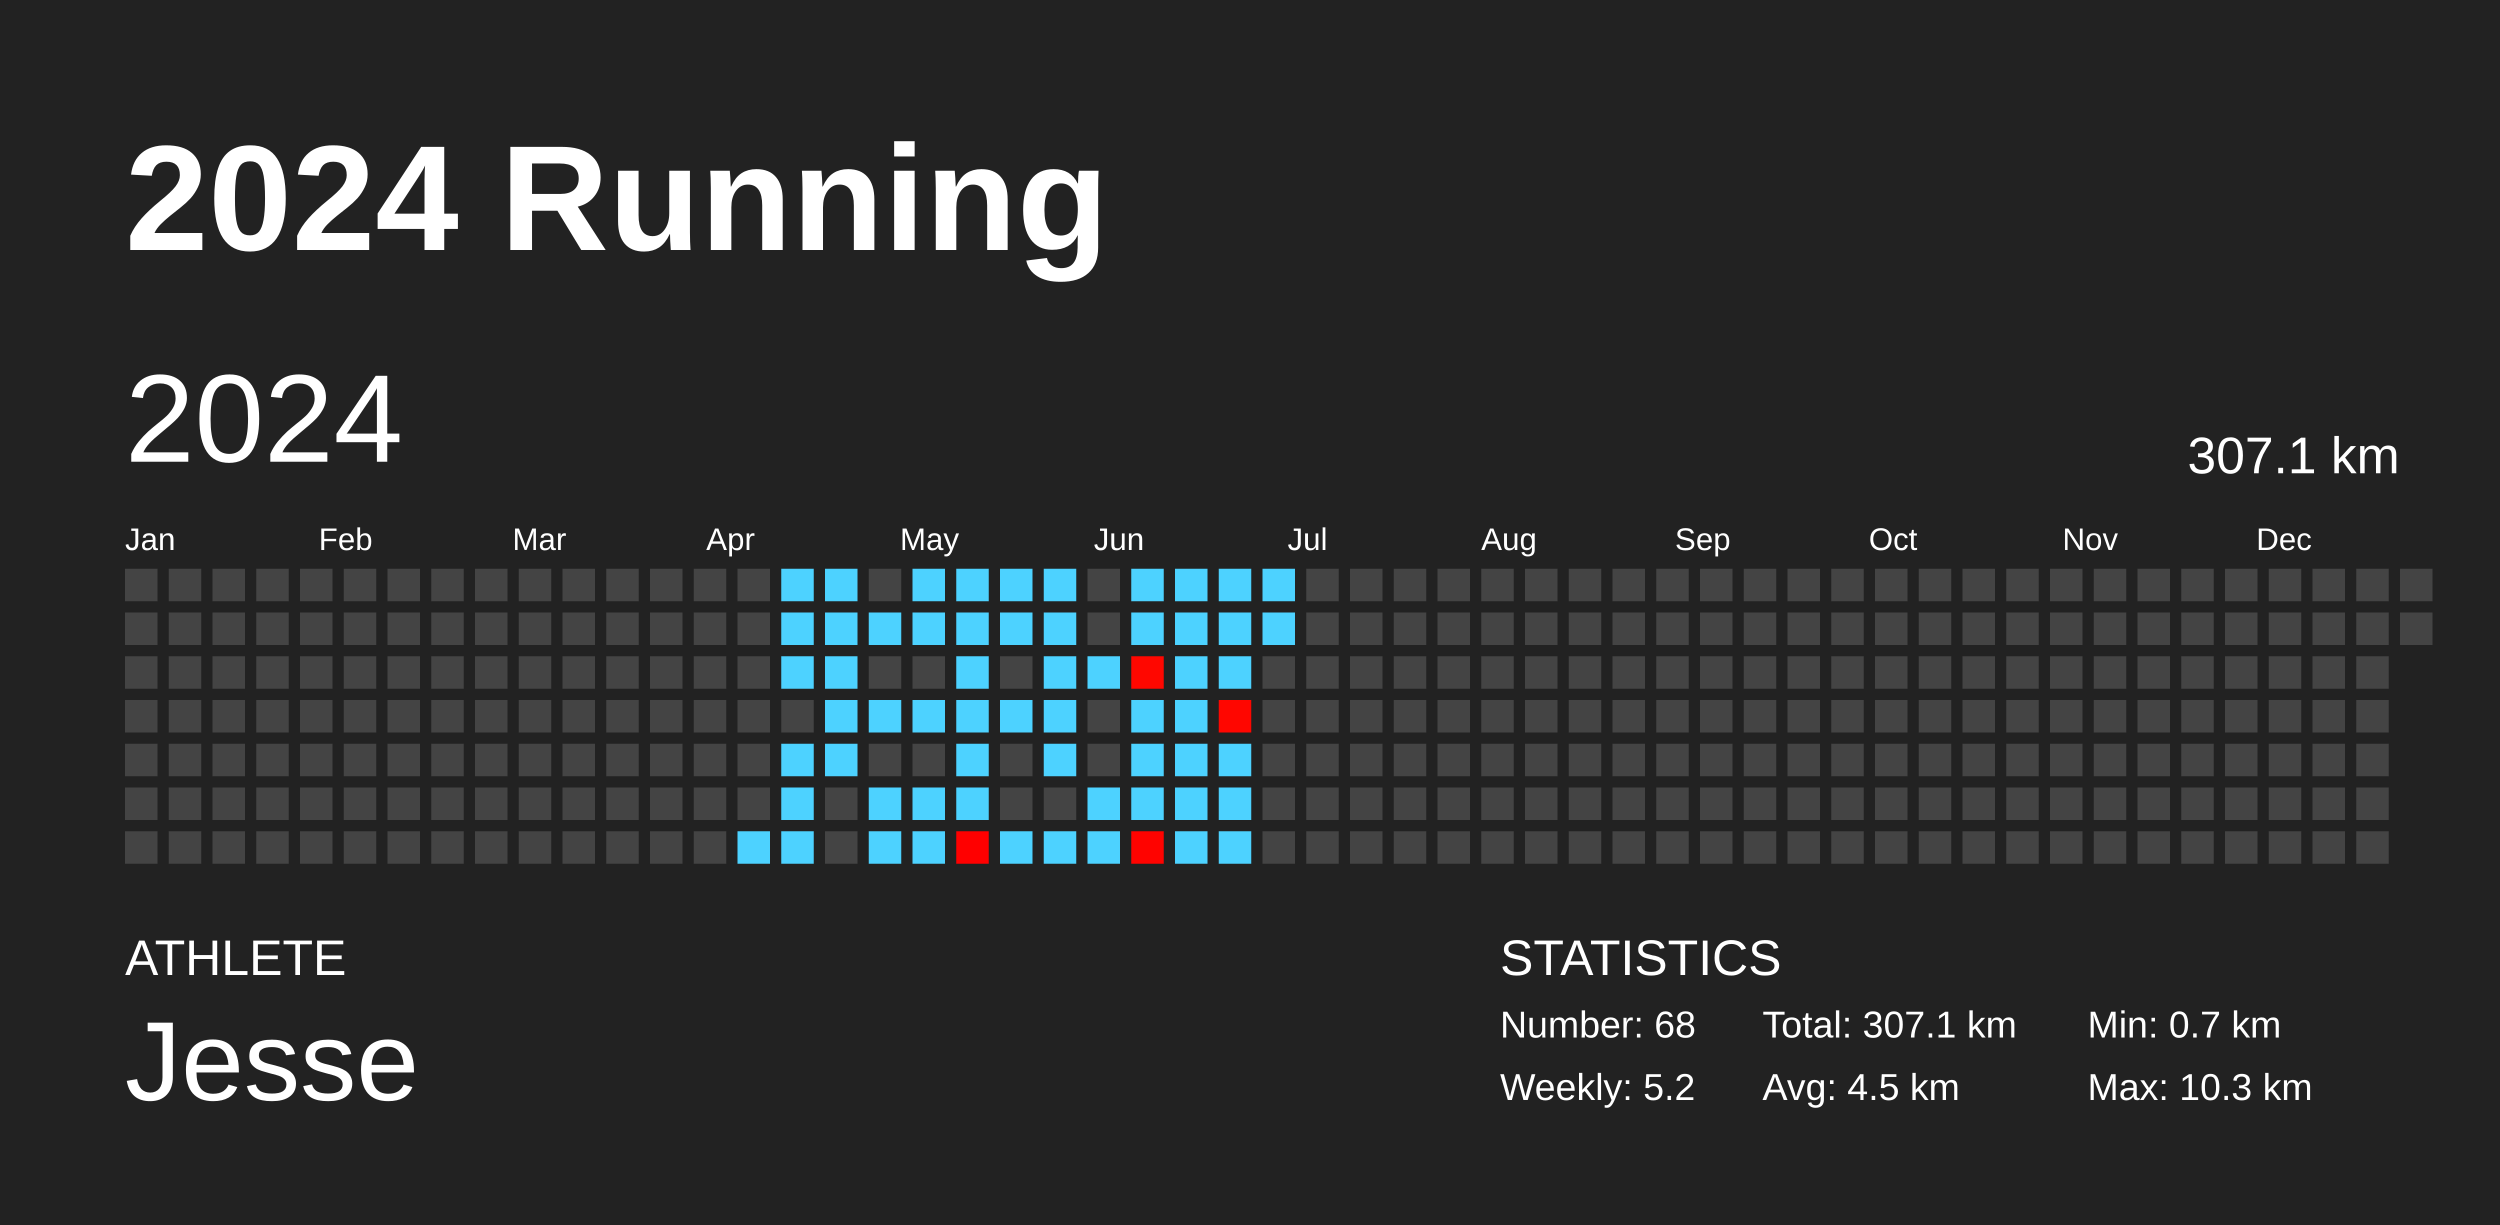
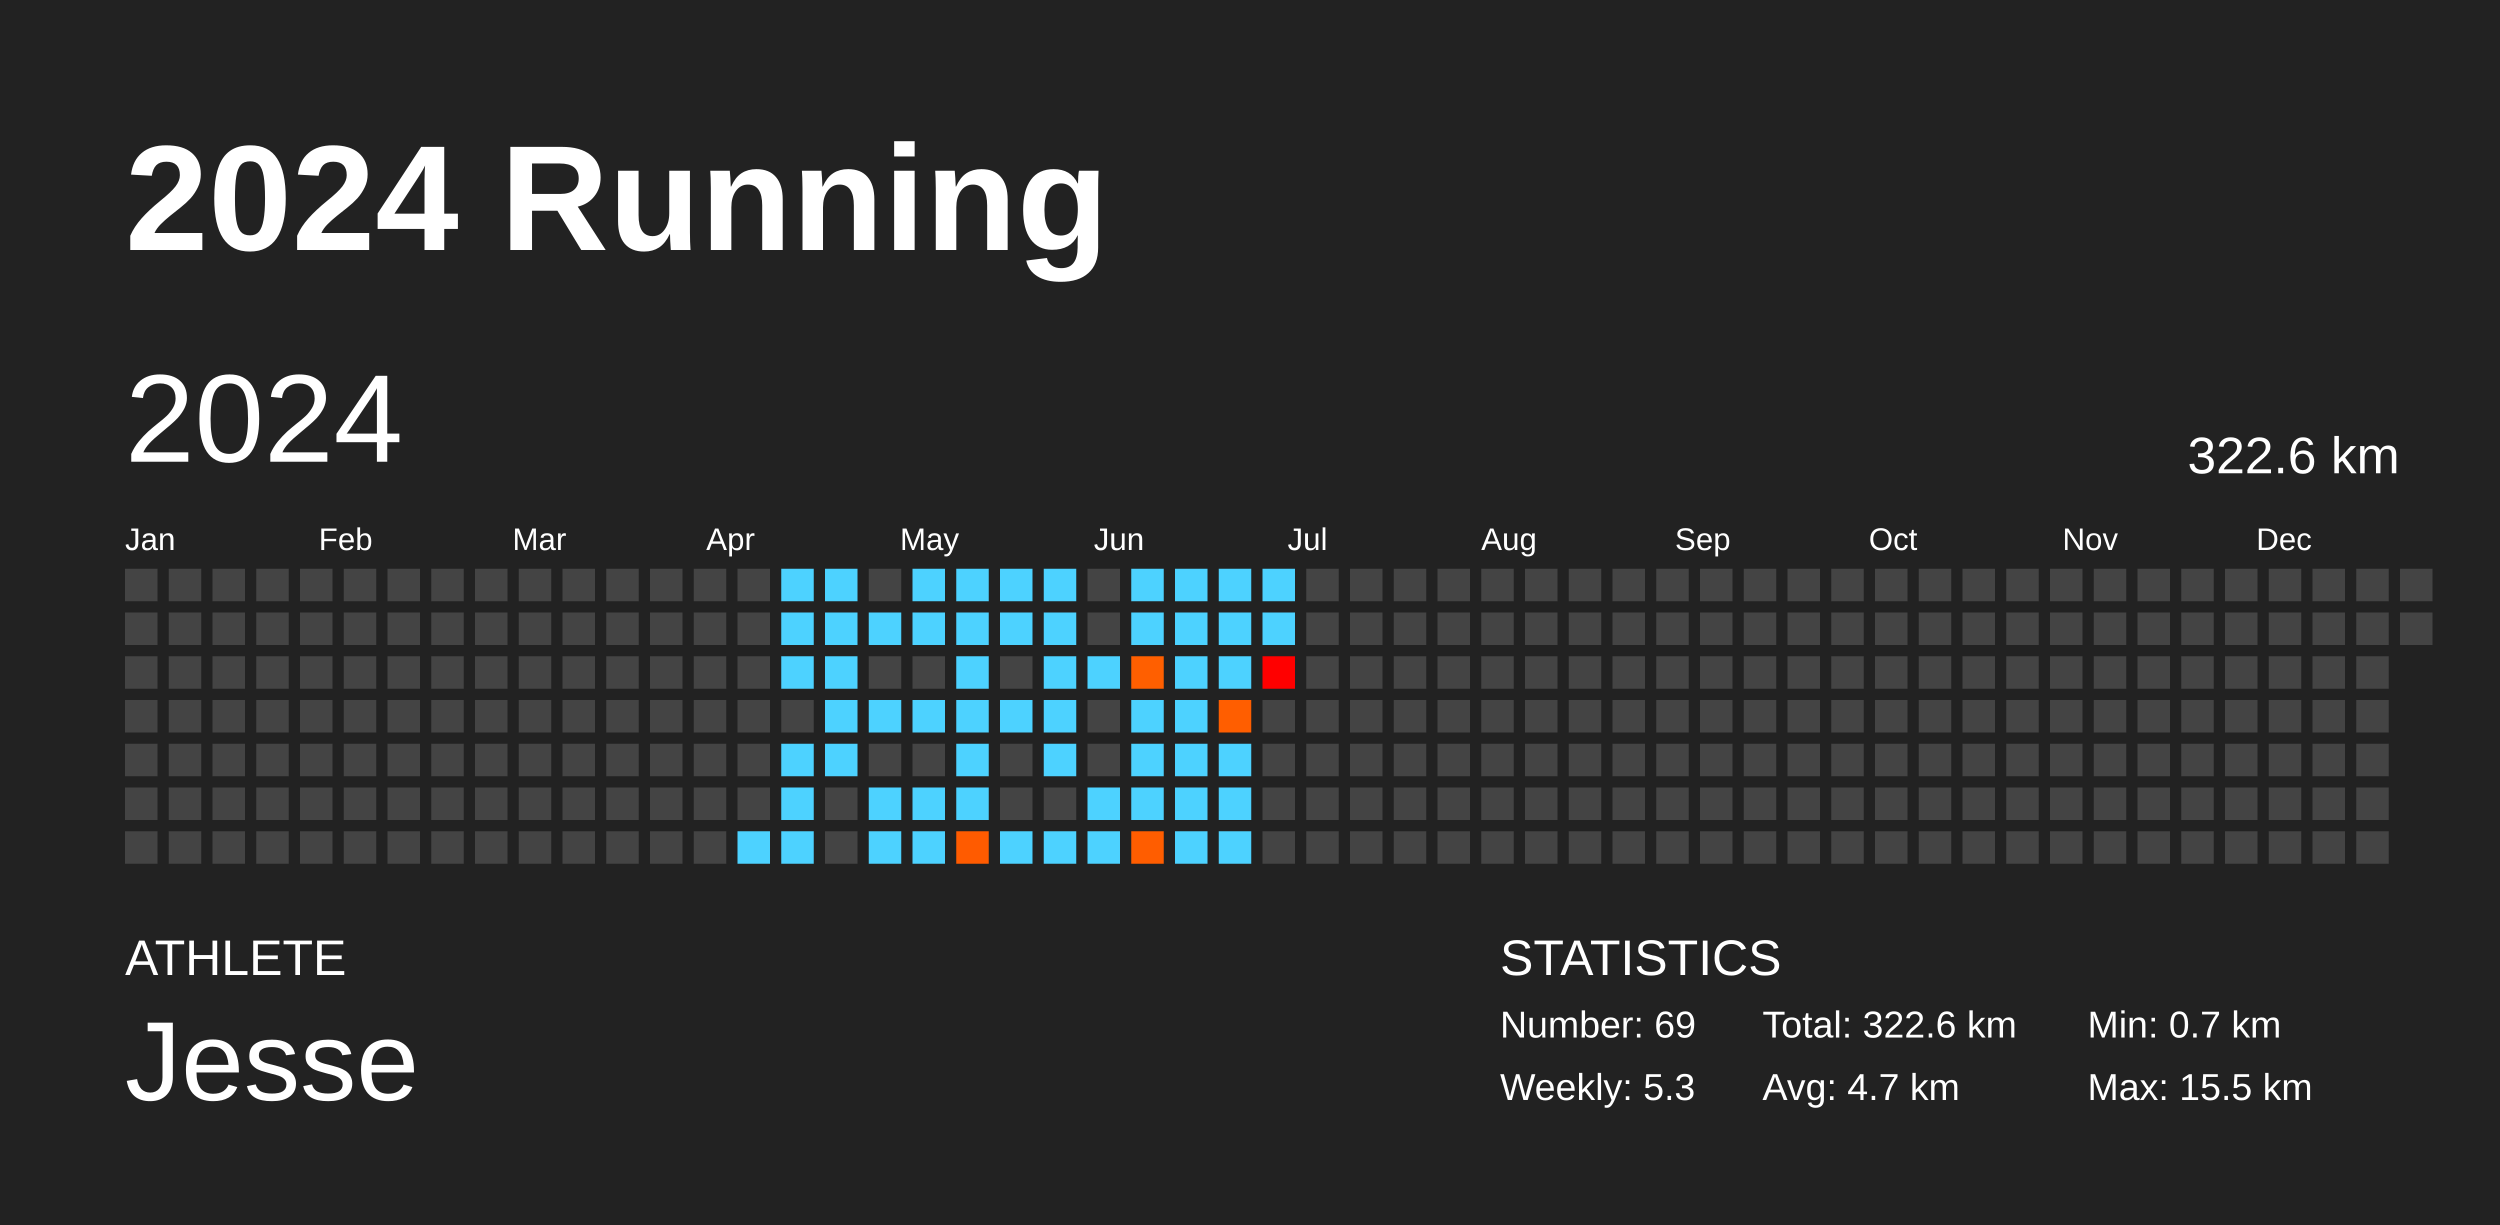
<svg xmlns="http://www.w3.org/2000/svg" baseProfile="full" height="98mm" version="1.1" viewBox="0,0,200,98" width="200mm">
  <defs />
  <rect fill="#222222" height="98" width="200" x="0" y="0" />
  <text fill="#FFFFFF" style="font-size:12px; font-family:Arial; font-weight:bold;" x="10" y="20">2024 Running</text>
  <text fill="#FFFFFF" style="font-size:4px; font-family:Arial" x="10" y="78">ATHLETE</text>
  <text fill="#FFFFFF" style="font-size:9px; font-family:Arial" x="10" y="88">Jesse</text>
  <text fill="#FFFFFF" style="font-size:4px; font-family:Arial" x="120" y="78">STATISTICS</text>
-   <text fill="#FFFFFF" style="font-size:3px; font-family:Arial" x="120" y="83">Number: 68</text>
-   <text fill="#FFFFFF" style="font-size:3px; font-family:Arial" x="120" y="88">Weekly: 5.2</text>
-   <text fill="#FFFFFF" style="font-size:3px; font-family:Arial" x="141" y="83">Total: 307.1 km</text>
-   <text fill="#FFFFFF" style="font-size:3px; font-family:Arial" x="141" y="88">Avg: 4.5 km</text>
+   <text fill="#FFFFFF" style="font-size:3px; font-family:Arial" x="120" y="83">Number: 69</text>
+   <text fill="#FFFFFF" style="font-size:3px; font-family:Arial" x="120" y="88">Weekly: 5.3</text>
+   <text fill="#FFFFFF" style="font-size:3px; font-family:Arial" x="141" y="83">Total: 322.6 km</text>
+   <text fill="#FFFFFF" style="font-size:3px; font-family:Arial" x="141" y="88">Avg: 4.7 km</text>
  <text fill="#FFFFFF" style="font-size:3px; font-family:Arial" x="167" y="83">Min: 0.7 km</text>
-   <text fill="#FFFFFF" style="font-size:3px; font-family:Arial" x="167" y="88">Max: 10.3 km</text>
+   <text fill="#FFFFFF" style="font-size:3px; font-family:Arial" x="167" y="88">Max: 15.5 km</text>
  <text dominant-baseline="hanging" fill="#FFFFFF" style="font-size:10.0px; font-family:Arial;" x="10" y="30">2024</text>
-   <text dominant-baseline="hanging" fill="#FFFFFF" style="font-size:4.125px; font-family:Arial;" x="175" y="35">307.1 km</text>
+   <text dominant-baseline="hanging" fill="#FFFFFF" style="font-size:4.125px; font-family:Arial;" x="175" y="35">322.6 km</text>
  <text fill="#FFFFFF" style="font-size:2.5px; font-family:Arial" x="10.0" y="44">Jan</text>
  <text fill="#FFFFFF" style="font-size:2.5px; font-family:Arial" x="25.5" y="44">Feb</text>
  <text fill="#FFFFFF" style="font-size:2.5px; font-family:Arial" x="41.0" y="44">Mar</text>
  <text fill="#FFFFFF" style="font-size:2.5px; font-family:Arial" x="56.5" y="44">Apr</text>
  <text fill="#FFFFFF" style="font-size:2.5px; font-family:Arial" x="72.0" y="44">May</text>
  <text fill="#FFFFFF" style="font-size:2.5px; font-family:Arial" x="87.5" y="44">Jun</text>
  <text fill="#FFFFFF" style="font-size:2.5px; font-family:Arial" x="103.0" y="44">Jul</text>
  <text fill="#FFFFFF" style="font-size:2.5px; font-family:Arial" x="118.5" y="44">Aug</text>
  <text fill="#FFFFFF" style="font-size:2.5px; font-family:Arial" x="134.0" y="44">Sep</text>
  <text fill="#FFFFFF" style="font-size:2.5px; font-family:Arial" x="149.5" y="44">Oct</text>
  <text fill="#FFFFFF" style="font-size:2.5px; font-family:Arial" x="165.0" y="44">Nov</text>
  <text fill="#FFFFFF" style="font-size:2.5px; font-family:Arial" x="180.5" y="44">Dec</text>
  <rect fill="#444444" height="2.6" width="2.6" x="10.0" y="45.5" />
  <rect fill="#444444" height="2.6" width="2.6" x="10.0" y="49.0" />
  <rect fill="#444444" height="2.6" width="2.6" x="10.0" y="52.5" />
  <rect fill="#444444" height="2.6" width="2.6" x="10.0" y="56.0" />
  <rect fill="#444444" height="2.6" width="2.6" x="10.0" y="59.5" />
  <rect fill="#444444" height="2.6" width="2.6" x="10.0" y="63.0" />
  <rect fill="#444444" height="2.6" width="2.6" x="10.0" y="66.5" />
  <rect fill="#444444" height="2.6" width="2.6" x="13.5" y="45.5" />
  <rect fill="#444444" height="2.6" width="2.6" x="13.5" y="49.0" />
  <rect fill="#444444" height="2.6" width="2.6" x="13.5" y="52.5" />
  <rect fill="#444444" height="2.6" width="2.6" x="13.5" y="56.0" />
  <rect fill="#444444" height="2.6" width="2.6" x="13.5" y="59.5" />
  <rect fill="#444444" height="2.6" width="2.6" x="13.5" y="63.0" />
  <rect fill="#444444" height="2.6" width="2.6" x="13.5" y="66.5" />
  <rect fill="#444444" height="2.6" width="2.6" x="17.0" y="45.5" />
  <rect fill="#444444" height="2.6" width="2.6" x="17.0" y="49.0" />
  <rect fill="#444444" height="2.6" width="2.6" x="17.0" y="52.5" />
  <rect fill="#444444" height="2.6" width="2.6" x="17.0" y="56.0" />
  <rect fill="#444444" height="2.6" width="2.6" x="17.0" y="59.5" />
  <rect fill="#444444" height="2.6" width="2.6" x="17.0" y="63.0" />
  <rect fill="#444444" height="2.6" width="2.6" x="17.0" y="66.5" />
  <rect fill="#444444" height="2.6" width="2.6" x="20.5" y="45.5" />
  <rect fill="#444444" height="2.6" width="2.6" x="20.5" y="49.0" />
  <rect fill="#444444" height="2.6" width="2.6" x="20.5" y="52.5" />
  <rect fill="#444444" height="2.6" width="2.6" x="20.5" y="56.0" />
  <rect fill="#444444" height="2.6" width="2.6" x="20.5" y="59.5" />
  <rect fill="#444444" height="2.6" width="2.6" x="20.5" y="63.0" />
  <rect fill="#444444" height="2.6" width="2.6" x="20.5" y="66.5" />
  <rect fill="#444444" height="2.6" width="2.6" x="24.0" y="45.5" />
  <rect fill="#444444" height="2.6" width="2.6" x="24.0" y="49.0" />
  <rect fill="#444444" height="2.6" width="2.6" x="24.0" y="52.5" />
  <rect fill="#444444" height="2.6" width="2.6" x="24.0" y="56.0" />
  <rect fill="#444444" height="2.6" width="2.6" x="24.0" y="59.5" />
  <rect fill="#444444" height="2.6" width="2.6" x="24.0" y="63.0" />
  <rect fill="#444444" height="2.6" width="2.6" x="24.0" y="66.5" />
  <rect fill="#444444" height="2.6" width="2.6" x="27.5" y="45.5" />
  <rect fill="#444444" height="2.6" width="2.6" x="27.5" y="49.0" />
  <rect fill="#444444" height="2.6" width="2.6" x="27.5" y="52.5" />
  <rect fill="#444444" height="2.6" width="2.6" x="27.5" y="56.0" />
  <rect fill="#444444" height="2.6" width="2.6" x="27.5" y="59.5" />
  <rect fill="#444444" height="2.6" width="2.6" x="27.5" y="63.0" />
  <rect fill="#444444" height="2.6" width="2.6" x="27.5" y="66.5" />
  <rect fill="#444444" height="2.6" width="2.6" x="31.0" y="45.5" />
  <rect fill="#444444" height="2.6" width="2.6" x="31.0" y="49.0" />
  <rect fill="#444444" height="2.6" width="2.6" x="31.0" y="52.5" />
  <rect fill="#444444" height="2.6" width="2.6" x="31.0" y="56.0" />
  <rect fill="#444444" height="2.6" width="2.6" x="31.0" y="59.5" />
  <rect fill="#444444" height="2.6" width="2.6" x="31.0" y="63.0" />
  <rect fill="#444444" height="2.6" width="2.6" x="31.0" y="66.5" />
  <rect fill="#444444" height="2.6" width="2.6" x="34.5" y="45.5" />
  <rect fill="#444444" height="2.6" width="2.6" x="34.5" y="49.0" />
  <rect fill="#444444" height="2.6" width="2.6" x="34.5" y="52.5" />
  <rect fill="#444444" height="2.6" width="2.6" x="34.5" y="56.0" />
  <rect fill="#444444" height="2.6" width="2.6" x="34.5" y="59.5" />
  <rect fill="#444444" height="2.6" width="2.6" x="34.5" y="63.0" />
  <rect fill="#444444" height="2.6" width="2.6" x="34.5" y="66.5" />
  <rect fill="#444444" height="2.6" width="2.6" x="38.0" y="45.5" />
  <rect fill="#444444" height="2.6" width="2.6" x="38.0" y="49.0" />
  <rect fill="#444444" height="2.6" width="2.6" x="38.0" y="52.5" />
  <rect fill="#444444" height="2.6" width="2.6" x="38.0" y="56.0" />
  <rect fill="#444444" height="2.6" width="2.6" x="38.0" y="59.5" />
  <rect fill="#444444" height="2.6" width="2.6" x="38.0" y="63.0" />
  <rect fill="#444444" height="2.6" width="2.6" x="38.0" y="66.5" />
  <rect fill="#444444" height="2.6" width="2.6" x="41.5" y="45.5" />
  <rect fill="#444444" height="2.6" width="2.6" x="41.5" y="49.0" />
  <rect fill="#444444" height="2.6" width="2.6" x="41.5" y="52.5" />
  <rect fill="#444444" height="2.6" width="2.6" x="41.5" y="56.0" />
  <rect fill="#444444" height="2.6" width="2.6" x="41.5" y="59.5" />
  <rect fill="#444444" height="2.6" width="2.6" x="41.5" y="63.0" />
  <rect fill="#444444" height="2.6" width="2.6" x="41.5" y="66.5" />
  <rect fill="#444444" height="2.6" width="2.6" x="45.0" y="45.5" />
  <rect fill="#444444" height="2.6" width="2.6" x="45.0" y="49.0" />
  <rect fill="#444444" height="2.6" width="2.6" x="45.0" y="52.5" />
  <rect fill="#444444" height="2.6" width="2.6" x="45.0" y="56.0" />
  <rect fill="#444444" height="2.6" width="2.6" x="45.0" y="59.5" />
  <rect fill="#444444" height="2.6" width="2.6" x="45.0" y="63.0" />
  <rect fill="#444444" height="2.6" width="2.6" x="45.0" y="66.5" />
  <rect fill="#444444" height="2.6" width="2.6" x="48.5" y="45.5" />
  <rect fill="#444444" height="2.6" width="2.6" x="48.5" y="49.0" />
  <rect fill="#444444" height="2.6" width="2.6" x="48.5" y="52.5" />
  <rect fill="#444444" height="2.6" width="2.6" x="48.5" y="56.0" />
  <rect fill="#444444" height="2.6" width="2.6" x="48.5" y="59.5" />
  <rect fill="#444444" height="2.6" width="2.6" x="48.5" y="63.0" />
  <rect fill="#444444" height="2.6" width="2.6" x="48.5" y="66.5" />
  <rect fill="#444444" height="2.6" width="2.6" x="52.0" y="45.5" />
  <rect fill="#444444" height="2.6" width="2.6" x="52.0" y="49.0" />
  <rect fill="#444444" height="2.6" width="2.6" x="52.0" y="52.5" />
  <rect fill="#444444" height="2.6" width="2.6" x="52.0" y="56.0" />
  <rect fill="#444444" height="2.6" width="2.6" x="52.0" y="59.5" />
  <rect fill="#444444" height="2.6" width="2.6" x="52.0" y="63.0" />
  <rect fill="#444444" height="2.6" width="2.6" x="52.0" y="66.5" />
  <rect fill="#444444" height="2.6" width="2.6" x="55.5" y="45.5" />
  <rect fill="#444444" height="2.6" width="2.6" x="55.5" y="49.0" />
  <rect fill="#444444" height="2.6" width="2.6" x="55.5" y="52.5" />
  <rect fill="#444444" height="2.6" width="2.6" x="55.5" y="56.0" />
  <rect fill="#444444" height="2.6" width="2.6" x="55.5" y="59.5" />
  <rect fill="#444444" height="2.6" width="2.6" x="55.5" y="63.0" />
  <rect fill="#444444" height="2.6" width="2.6" x="55.5" y="66.5" />
  <rect fill="#444444" height="2.6" width="2.6" x="59.0" y="45.5" />
  <rect fill="#444444" height="2.6" width="2.6" x="59.0" y="49.0" />
  <rect fill="#444444" height="2.6" width="2.6" x="59.0" y="52.5" />
  <rect fill="#444444" height="2.6" width="2.6" x="59.0" y="56.0" />
  <rect fill="#444444" height="2.6" width="2.6" x="59.0" y="59.5" />
  <rect fill="#444444" height="2.6" width="2.6" x="59.0" y="63.0" />
  <rect fill="#4dd2ff" height="2.6" width="2.6" x="59.0" y="66.5" />
  <rect fill="#4dd2ff" height="2.6" width="2.6" x="62.5" y="45.5" />
  <rect fill="#4dd2ff" height="2.6" width="2.6" x="62.5" y="49.0" />
  <rect fill="#4dd2ff" height="2.6" width="2.6" x="62.5" y="52.5" />
  <rect fill="#444444" height="2.6" width="2.6" x="62.5" y="56.0" />
  <rect fill="#4dd2ff" height="2.6" width="2.6" x="62.5" y="59.5" />
  <rect fill="#4dd2ff" height="2.6" width="2.6" x="62.5" y="63.0" />
  <rect fill="#4dd2ff" height="2.6" width="2.6" x="62.5" y="66.5" />
  <rect fill="#4dd2ff" height="2.6" width="2.6" x="66.0" y="45.5" />
  <rect fill="#4dd2ff" height="2.6" width="2.6" x="66.0" y="49.0" />
  <rect fill="#4dd2ff" height="2.6" width="2.6" x="66.0" y="52.5" />
  <rect fill="#4dd2ff" height="2.6" width="2.6" x="66.0" y="56.0" />
  <rect fill="#4dd2ff" height="2.6" width="2.6" x="66.0" y="59.5" />
  <rect fill="#444444" height="2.6" width="2.6" x="66.0" y="63.0" />
  <rect fill="#444444" height="2.6" width="2.6" x="66.0" y="66.5" />
  <rect fill="#444444" height="2.6" width="2.6" x="69.5" y="45.5" />
  <rect fill="#4dd2ff" height="2.6" width="2.6" x="69.5" y="49.0" />
  <rect fill="#444444" height="2.6" width="2.6" x="69.5" y="52.5" />
  <rect fill="#4dd2ff" height="2.6" width="2.6" x="69.5" y="56.0" />
  <rect fill="#444444" height="2.6" width="2.6" x="69.5" y="59.5" />
  <rect fill="#4dd2ff" height="2.6" width="2.6" x="69.5" y="63.0" />
  <rect fill="#4dd2ff" height="2.6" width="2.6" x="69.5" y="66.5" />
  <rect fill="#4dd2ff" height="2.6" width="2.6" x="73.0" y="45.5" />
  <rect fill="#4dd2ff" height="2.6" width="2.6" x="73.0" y="49.0" />
  <rect fill="#444444" height="2.6" width="2.6" x="73.0" y="52.5" />
  <rect fill="#4dd2ff" height="2.6" width="2.6" x="73.0" y="56.0" />
  <rect fill="#444444" height="2.6" width="2.6" x="73.0" y="59.5" />
  <rect fill="#4dd2ff" height="2.6" width="2.6" x="73.0" y="63.0" />
  <rect fill="#4dd2ff" height="2.6" width="2.6" x="73.0" y="66.5" />
  <rect fill="#4dd2ff" height="2.6" width="2.6" x="76.5" y="45.5" />
  <rect fill="#4dd2ff" height="2.6" width="2.6" x="76.5" y="49.0" />
  <rect fill="#4dd2ff" height="2.6" width="2.6" x="76.5" y="52.5" />
  <rect fill="#4dd2ff" height="2.6" width="2.6" x="76.5" y="56.0" />
  <rect fill="#4dd2ff" height="2.6" width="2.6" x="76.5" y="59.5" />
  <rect fill="#4dd2ff" height="2.6" width="2.6" x="76.5" y="63.0" />
-   <rect fill="#ff0000" height="2.6" width="2.6" x="76.5" y="66.5" />
+   <rect fill="#ff5b00" height="2.6" width="2.6" x="76.5" y="66.5" />
  <rect fill="#4dd2ff" height="2.6" width="2.6" x="80.0" y="45.5" />
  <rect fill="#4dd2ff" height="2.6" width="2.6" x="80.0" y="49.0" />
  <rect fill="#444444" height="2.6" width="2.6" x="80.0" y="52.5" />
  <rect fill="#4dd2ff" height="2.6" width="2.6" x="80.0" y="56.0" />
  <rect fill="#444444" height="2.6" width="2.6" x="80.0" y="59.5" />
  <rect fill="#444444" height="2.6" width="2.6" x="80.0" y="63.0" />
  <rect fill="#4dd2ff" height="2.6" width="2.6" x="80.0" y="66.5" />
  <rect fill="#4dd2ff" height="2.6" width="2.6" x="83.5" y="45.5" />
  <rect fill="#4dd2ff" height="2.6" width="2.6" x="83.5" y="49.0" />
  <rect fill="#4dd2ff" height="2.6" width="2.6" x="83.5" y="52.5" />
  <rect fill="#4dd2ff" height="2.6" width="2.6" x="83.5" y="56.0" />
  <rect fill="#4dd2ff" height="2.6" width="2.6" x="83.5" y="59.5" />
  <rect fill="#444444" height="2.6" width="2.6" x="83.5" y="63.0" />
  <rect fill="#4dd2ff" height="2.6" width="2.6" x="83.5" y="66.5" />
  <rect fill="#444444" height="2.6" width="2.6" x="87.0" y="45.5" />
  <rect fill="#444444" height="2.6" width="2.6" x="87.0" y="49.0" />
  <rect fill="#4dd2ff" height="2.6" width="2.6" x="87.0" y="52.5" />
  <rect fill="#444444" height="2.6" width="2.6" x="87.0" y="56.0" />
  <rect fill="#444444" height="2.6" width="2.6" x="87.0" y="59.5" />
  <rect fill="#4dd2ff" height="2.6" width="2.6" x="87.0" y="63.0" />
  <rect fill="#4dd2ff" height="2.6" width="2.6" x="87.0" y="66.5" />
  <rect fill="#4dd2ff" height="2.6" width="2.6" x="90.5" y="45.5" />
  <rect fill="#4dd2ff" height="2.6" width="2.6" x="90.5" y="49.0" />
-   <rect fill="#ff0700" height="2.6" width="2.6" x="90.5" y="52.5" />
+   <rect fill="#ff5f00" height="2.6" width="2.6" x="90.5" y="52.5" />
  <rect fill="#4dd2ff" height="2.6" width="2.6" x="90.5" y="56.0" />
  <rect fill="#4dd2ff" height="2.6" width="2.6" x="90.5" y="59.5" />
  <rect fill="#4dd2ff" height="2.6" width="2.6" x="90.5" y="63.0" />
-   <rect fill="#ff0300" height="2.6" width="2.6" x="90.5" y="66.5" />
+   <rect fill="#ff5d00" height="2.6" width="2.6" x="90.5" y="66.5" />
  <rect fill="#4dd2ff" height="2.6" width="2.6" x="94.0" y="45.5" />
  <rect fill="#4dd2ff" height="2.6" width="2.6" x="94.0" y="49.0" />
  <rect fill="#4dd2ff" height="2.6" width="2.6" x="94.0" y="52.5" />
  <rect fill="#4dd2ff" height="2.6" width="2.6" x="94.0" y="56.0" />
  <rect fill="#4dd2ff" height="2.6" width="2.6" x="94.0" y="59.5" />
  <rect fill="#4dd2ff" height="2.6" width="2.6" x="94.0" y="63.0" />
  <rect fill="#4dd2ff" height="2.6" width="2.6" x="94.0" y="66.5" />
  <rect fill="#4dd2ff" height="2.6" width="2.6" x="97.5" y="45.5" />
  <rect fill="#4dd2ff" height="2.6" width="2.6" x="97.5" y="49.0" />
  <rect fill="#4dd2ff" height="2.6" width="2.6" x="97.5" y="52.5" />
-   <rect fill="#ff0600" height="2.6" width="2.6" x="97.5" y="56.0" />
+   <rect fill="#ff5e00" height="2.6" width="2.6" x="97.5" y="56.0" />
  <rect fill="#4dd2ff" height="2.6" width="2.6" x="97.5" y="59.5" />
  <rect fill="#4dd2ff" height="2.6" width="2.6" x="97.5" y="63.0" />
  <rect fill="#4dd2ff" height="2.6" width="2.6" x="97.5" y="66.5" />
  <rect fill="#4dd2ff" height="2.6" width="2.6" x="101.0" y="45.5" />
  <rect fill="#4dd2ff" height="2.6" width="2.6" x="101.0" y="49.0" />
-   <rect fill="#444444" height="2.6" width="2.6" x="101.0" y="52.5" />
+   <rect fill="#ff0000" height="2.6" width="2.6" x="101.0" y="52.5" />
  <rect fill="#444444" height="2.6" width="2.6" x="101.0" y="56.0" />
  <rect fill="#444444" height="2.6" width="2.6" x="101.0" y="59.5" />
  <rect fill="#444444" height="2.6" width="2.6" x="101.0" y="63.0" />
  <rect fill="#444444" height="2.6" width="2.6" x="101.0" y="66.5" />
  <rect fill="#444444" height="2.6" width="2.6" x="104.5" y="45.5" />
  <rect fill="#444444" height="2.6" width="2.6" x="104.5" y="49.0" />
  <rect fill="#444444" height="2.6" width="2.6" x="104.5" y="52.5" />
  <rect fill="#444444" height="2.6" width="2.6" x="104.5" y="56.0" />
  <rect fill="#444444" height="2.6" width="2.6" x="104.5" y="59.5" />
  <rect fill="#444444" height="2.6" width="2.6" x="104.5" y="63.0" />
  <rect fill="#444444" height="2.6" width="2.6" x="104.5" y="66.5" />
  <rect fill="#444444" height="2.6" width="2.6" x="108.0" y="45.5" />
  <rect fill="#444444" height="2.6" width="2.6" x="108.0" y="49.0" />
  <rect fill="#444444" height="2.6" width="2.6" x="108.0" y="52.5" />
  <rect fill="#444444" height="2.6" width="2.6" x="108.0" y="56.0" />
  <rect fill="#444444" height="2.6" width="2.6" x="108.0" y="59.5" />
  <rect fill="#444444" height="2.6" width="2.6" x="108.0" y="63.0" />
  <rect fill="#444444" height="2.6" width="2.6" x="108.0" y="66.5" />
  <rect fill="#444444" height="2.6" width="2.6" x="111.5" y="45.5" />
  <rect fill="#444444" height="2.6" width="2.6" x="111.5" y="49.0" />
  <rect fill="#444444" height="2.6" width="2.6" x="111.5" y="52.5" />
  <rect fill="#444444" height="2.6" width="2.6" x="111.5" y="56.0" />
  <rect fill="#444444" height="2.6" width="2.6" x="111.5" y="59.5" />
  <rect fill="#444444" height="2.6" width="2.6" x="111.5" y="63.0" />
  <rect fill="#444444" height="2.6" width="2.6" x="111.5" y="66.5" />
  <rect fill="#444444" height="2.6" width="2.6" x="115.0" y="45.5" />
  <rect fill="#444444" height="2.6" width="2.6" x="115.0" y="49.0" />
  <rect fill="#444444" height="2.6" width="2.6" x="115.0" y="52.5" />
  <rect fill="#444444" height="2.6" width="2.6" x="115.0" y="56.0" />
  <rect fill="#444444" height="2.6" width="2.6" x="115.0" y="59.5" />
  <rect fill="#444444" height="2.6" width="2.6" x="115.0" y="63.0" />
  <rect fill="#444444" height="2.6" width="2.6" x="115.0" y="66.5" />
  <rect fill="#444444" height="2.6" width="2.6" x="118.5" y="45.5" />
  <rect fill="#444444" height="2.6" width="2.6" x="118.5" y="49.0" />
  <rect fill="#444444" height="2.6" width="2.6" x="118.5" y="52.5" />
  <rect fill="#444444" height="2.6" width="2.6" x="118.5" y="56.0" />
  <rect fill="#444444" height="2.6" width="2.6" x="118.5" y="59.5" />
  <rect fill="#444444" height="2.6" width="2.6" x="118.5" y="63.0" />
  <rect fill="#444444" height="2.6" width="2.6" x="118.5" y="66.5" />
  <rect fill="#444444" height="2.6" width="2.6" x="122.0" y="45.5" />
  <rect fill="#444444" height="2.6" width="2.6" x="122.0" y="49.0" />
  <rect fill="#444444" height="2.6" width="2.6" x="122.0" y="52.5" />
  <rect fill="#444444" height="2.6" width="2.6" x="122.0" y="56.0" />
  <rect fill="#444444" height="2.6" width="2.6" x="122.0" y="59.5" />
  <rect fill="#444444" height="2.6" width="2.6" x="122.0" y="63.0" />
  <rect fill="#444444" height="2.6" width="2.6" x="122.0" y="66.5" />
  <rect fill="#444444" height="2.6" width="2.6" x="125.5" y="45.5" />
  <rect fill="#444444" height="2.6" width="2.6" x="125.5" y="49.0" />
  <rect fill="#444444" height="2.6" width="2.6" x="125.5" y="52.5" />
  <rect fill="#444444" height="2.6" width="2.6" x="125.5" y="56.0" />
  <rect fill="#444444" height="2.6" width="2.6" x="125.5" y="59.5" />
  <rect fill="#444444" height="2.6" width="2.6" x="125.5" y="63.0" />
  <rect fill="#444444" height="2.6" width="2.6" x="125.5" y="66.5" />
  <rect fill="#444444" height="2.6" width="2.6" x="129.0" y="45.5" />
  <rect fill="#444444" height="2.6" width="2.6" x="129.0" y="49.0" />
  <rect fill="#444444" height="2.6" width="2.6" x="129.0" y="52.5" />
  <rect fill="#444444" height="2.6" width="2.6" x="129.0" y="56.0" />
  <rect fill="#444444" height="2.6" width="2.6" x="129.0" y="59.5" />
  <rect fill="#444444" height="2.6" width="2.6" x="129.0" y="63.0" />
  <rect fill="#444444" height="2.6" width="2.6" x="129.0" y="66.5" />
  <rect fill="#444444" height="2.6" width="2.6" x="132.5" y="45.5" />
  <rect fill="#444444" height="2.6" width="2.6" x="132.5" y="49.0" />
  <rect fill="#444444" height="2.6" width="2.6" x="132.5" y="52.5" />
  <rect fill="#444444" height="2.6" width="2.6" x="132.5" y="56.0" />
  <rect fill="#444444" height="2.6" width="2.6" x="132.5" y="59.5" />
  <rect fill="#444444" height="2.6" width="2.6" x="132.5" y="63.0" />
  <rect fill="#444444" height="2.6" width="2.6" x="132.5" y="66.5" />
  <rect fill="#444444" height="2.6" width="2.6" x="136.0" y="45.5" />
  <rect fill="#444444" height="2.6" width="2.6" x="136.0" y="49.0" />
  <rect fill="#444444" height="2.6" width="2.6" x="136.0" y="52.5" />
  <rect fill="#444444" height="2.6" width="2.6" x="136.0" y="56.0" />
  <rect fill="#444444" height="2.6" width="2.6" x="136.0" y="59.5" />
  <rect fill="#444444" height="2.6" width="2.6" x="136.0" y="63.0" />
  <rect fill="#444444" height="2.6" width="2.6" x="136.0" y="66.5" />
  <rect fill="#444444" height="2.6" width="2.6" x="139.5" y="45.5" />
  <rect fill="#444444" height="2.6" width="2.6" x="139.5" y="49.0" />
  <rect fill="#444444" height="2.6" width="2.6" x="139.5" y="52.5" />
  <rect fill="#444444" height="2.6" width="2.6" x="139.5" y="56.0" />
  <rect fill="#444444" height="2.6" width="2.6" x="139.5" y="59.5" />
  <rect fill="#444444" height="2.6" width="2.6" x="139.5" y="63.0" />
  <rect fill="#444444" height="2.6" width="2.6" x="139.5" y="66.5" />
  <rect fill="#444444" height="2.6" width="2.6" x="143.0" y="45.5" />
  <rect fill="#444444" height="2.6" width="2.6" x="143.0" y="49.0" />
  <rect fill="#444444" height="2.6" width="2.6" x="143.0" y="52.5" />
  <rect fill="#444444" height="2.6" width="2.6" x="143.0" y="56.0" />
  <rect fill="#444444" height="2.6" width="2.6" x="143.0" y="59.5" />
  <rect fill="#444444" height="2.6" width="2.6" x="143.0" y="63.0" />
  <rect fill="#444444" height="2.6" width="2.6" x="143.0" y="66.5" />
  <rect fill="#444444" height="2.6" width="2.6" x="146.5" y="45.5" />
  <rect fill="#444444" height="2.6" width="2.6" x="146.5" y="49.0" />
  <rect fill="#444444" height="2.6" width="2.6" x="146.5" y="52.5" />
  <rect fill="#444444" height="2.6" width="2.6" x="146.5" y="56.0" />
  <rect fill="#444444" height="2.6" width="2.6" x="146.5" y="59.5" />
  <rect fill="#444444" height="2.6" width="2.6" x="146.5" y="63.0" />
  <rect fill="#444444" height="2.6" width="2.6" x="146.5" y="66.5" />
  <rect fill="#444444" height="2.6" width="2.6" x="150.0" y="45.5" />
  <rect fill="#444444" height="2.6" width="2.6" x="150.0" y="49.0" />
  <rect fill="#444444" height="2.6" width="2.6" x="150.0" y="52.5" />
  <rect fill="#444444" height="2.6" width="2.6" x="150.0" y="56.0" />
  <rect fill="#444444" height="2.6" width="2.6" x="150.0" y="59.5" />
  <rect fill="#444444" height="2.6" width="2.6" x="150.0" y="63.0" />
  <rect fill="#444444" height="2.6" width="2.6" x="150.0" y="66.5" />
  <rect fill="#444444" height="2.6" width="2.6" x="153.5" y="45.5" />
  <rect fill="#444444" height="2.6" width="2.6" x="153.5" y="49.0" />
  <rect fill="#444444" height="2.6" width="2.6" x="153.5" y="52.5" />
  <rect fill="#444444" height="2.6" width="2.6" x="153.5" y="56.0" />
  <rect fill="#444444" height="2.6" width="2.6" x="153.5" y="59.5" />
  <rect fill="#444444" height="2.6" width="2.6" x="153.5" y="63.0" />
  <rect fill="#444444" height="2.6" width="2.6" x="153.5" y="66.5" />
  <rect fill="#444444" height="2.6" width="2.6" x="157.0" y="45.5" />
  <rect fill="#444444" height="2.6" width="2.6" x="157.0" y="49.0" />
  <rect fill="#444444" height="2.6" width="2.6" x="157.0" y="52.5" />
  <rect fill="#444444" height="2.6" width="2.6" x="157.0" y="56.0" />
  <rect fill="#444444" height="2.6" width="2.6" x="157.0" y="59.5" />
  <rect fill="#444444" height="2.6" width="2.6" x="157.0" y="63.0" />
  <rect fill="#444444" height="2.6" width="2.6" x="157.0" y="66.5" />
  <rect fill="#444444" height="2.6" width="2.6" x="160.5" y="45.5" />
  <rect fill="#444444" height="2.6" width="2.6" x="160.5" y="49.0" />
  <rect fill="#444444" height="2.6" width="2.6" x="160.5" y="52.5" />
  <rect fill="#444444" height="2.6" width="2.6" x="160.5" y="56.0" />
  <rect fill="#444444" height="2.6" width="2.6" x="160.5" y="59.5" />
  <rect fill="#444444" height="2.6" width="2.6" x="160.5" y="63.0" />
  <rect fill="#444444" height="2.6" width="2.6" x="160.5" y="66.5" />
  <rect fill="#444444" height="2.6" width="2.6" x="164.0" y="45.5" />
  <rect fill="#444444" height="2.6" width="2.6" x="164.0" y="49.0" />
  <rect fill="#444444" height="2.6" width="2.6" x="164.0" y="52.5" />
  <rect fill="#444444" height="2.6" width="2.6" x="164.0" y="56.0" />
  <rect fill="#444444" height="2.6" width="2.6" x="164.0" y="59.5" />
  <rect fill="#444444" height="2.6" width="2.6" x="164.0" y="63.0" />
  <rect fill="#444444" height="2.6" width="2.6" x="164.0" y="66.5" />
  <rect fill="#444444" height="2.6" width="2.6" x="167.5" y="45.5" />
  <rect fill="#444444" height="2.6" width="2.6" x="167.5" y="49.0" />
  <rect fill="#444444" height="2.6" width="2.6" x="167.5" y="52.5" />
  <rect fill="#444444" height="2.6" width="2.6" x="167.5" y="56.0" />
  <rect fill="#444444" height="2.6" width="2.6" x="167.5" y="59.5" />
  <rect fill="#444444" height="2.6" width="2.6" x="167.5" y="63.0" />
  <rect fill="#444444" height="2.6" width="2.6" x="167.5" y="66.5" />
  <rect fill="#444444" height="2.6" width="2.6" x="171.0" y="45.5" />
  <rect fill="#444444" height="2.6" width="2.6" x="171.0" y="49.0" />
  <rect fill="#444444" height="2.6" width="2.6" x="171.0" y="52.5" />
  <rect fill="#444444" height="2.6" width="2.6" x="171.0" y="56.0" />
  <rect fill="#444444" height="2.6" width="2.6" x="171.0" y="59.5" />
  <rect fill="#444444" height="2.6" width="2.6" x="171.0" y="63.0" />
  <rect fill="#444444" height="2.6" width="2.6" x="171.0" y="66.5" />
  <rect fill="#444444" height="2.6" width="2.6" x="174.5" y="45.5" />
  <rect fill="#444444" height="2.6" width="2.6" x="174.5" y="49.0" />
  <rect fill="#444444" height="2.6" width="2.6" x="174.5" y="52.5" />
  <rect fill="#444444" height="2.6" width="2.6" x="174.5" y="56.0" />
  <rect fill="#444444" height="2.6" width="2.6" x="174.5" y="59.5" />
  <rect fill="#444444" height="2.6" width="2.6" x="174.5" y="63.0" />
  <rect fill="#444444" height="2.6" width="2.6" x="174.5" y="66.5" />
  <rect fill="#444444" height="2.6" width="2.6" x="178.0" y="45.5" />
  <rect fill="#444444" height="2.6" width="2.6" x="178.0" y="49.0" />
  <rect fill="#444444" height="2.6" width="2.6" x="178.0" y="52.5" />
  <rect fill="#444444" height="2.6" width="2.6" x="178.0" y="56.0" />
  <rect fill="#444444" height="2.6" width="2.6" x="178.0" y="59.5" />
  <rect fill="#444444" height="2.6" width="2.6" x="178.0" y="63.0" />
  <rect fill="#444444" height="2.6" width="2.6" x="178.0" y="66.5" />
  <rect fill="#444444" height="2.6" width="2.6" x="181.5" y="45.5" />
  <rect fill="#444444" height="2.6" width="2.6" x="181.5" y="49.0" />
  <rect fill="#444444" height="2.6" width="2.6" x="181.5" y="52.5" />
  <rect fill="#444444" height="2.6" width="2.6" x="181.5" y="56.0" />
  <rect fill="#444444" height="2.6" width="2.6" x="181.5" y="59.5" />
  <rect fill="#444444" height="2.6" width="2.6" x="181.5" y="63.0" />
  <rect fill="#444444" height="2.6" width="2.6" x="181.5" y="66.5" />
  <rect fill="#444444" height="2.6" width="2.6" x="185.0" y="45.5" />
  <rect fill="#444444" height="2.6" width="2.6" x="185.0" y="49.0" />
  <rect fill="#444444" height="2.6" width="2.6" x="185.0" y="52.5" />
  <rect fill="#444444" height="2.6" width="2.6" x="185.0" y="56.0" />
  <rect fill="#444444" height="2.6" width="2.6" x="185.0" y="59.5" />
  <rect fill="#444444" height="2.6" width="2.6" x="185.0" y="63.0" />
  <rect fill="#444444" height="2.6" width="2.6" x="185.0" y="66.5" />
  <rect fill="#444444" height="2.6" width="2.6" x="188.5" y="45.5" />
  <rect fill="#444444" height="2.6" width="2.6" x="188.5" y="49.0" />
  <rect fill="#444444" height="2.6" width="2.6" x="188.5" y="52.5" />
  <rect fill="#444444" height="2.6" width="2.6" x="188.5" y="56.0" />
  <rect fill="#444444" height="2.6" width="2.6" x="188.5" y="59.5" />
  <rect fill="#444444" height="2.6" width="2.6" x="188.5" y="63.0" />
  <rect fill="#444444" height="2.6" width="2.6" x="188.5" y="66.5" />
  <rect fill="#444444" height="2.6" width="2.6" x="192.0" y="45.5" />
  <rect fill="#444444" height="2.6" width="2.6" x="192.0" y="49.0" />
</svg>
